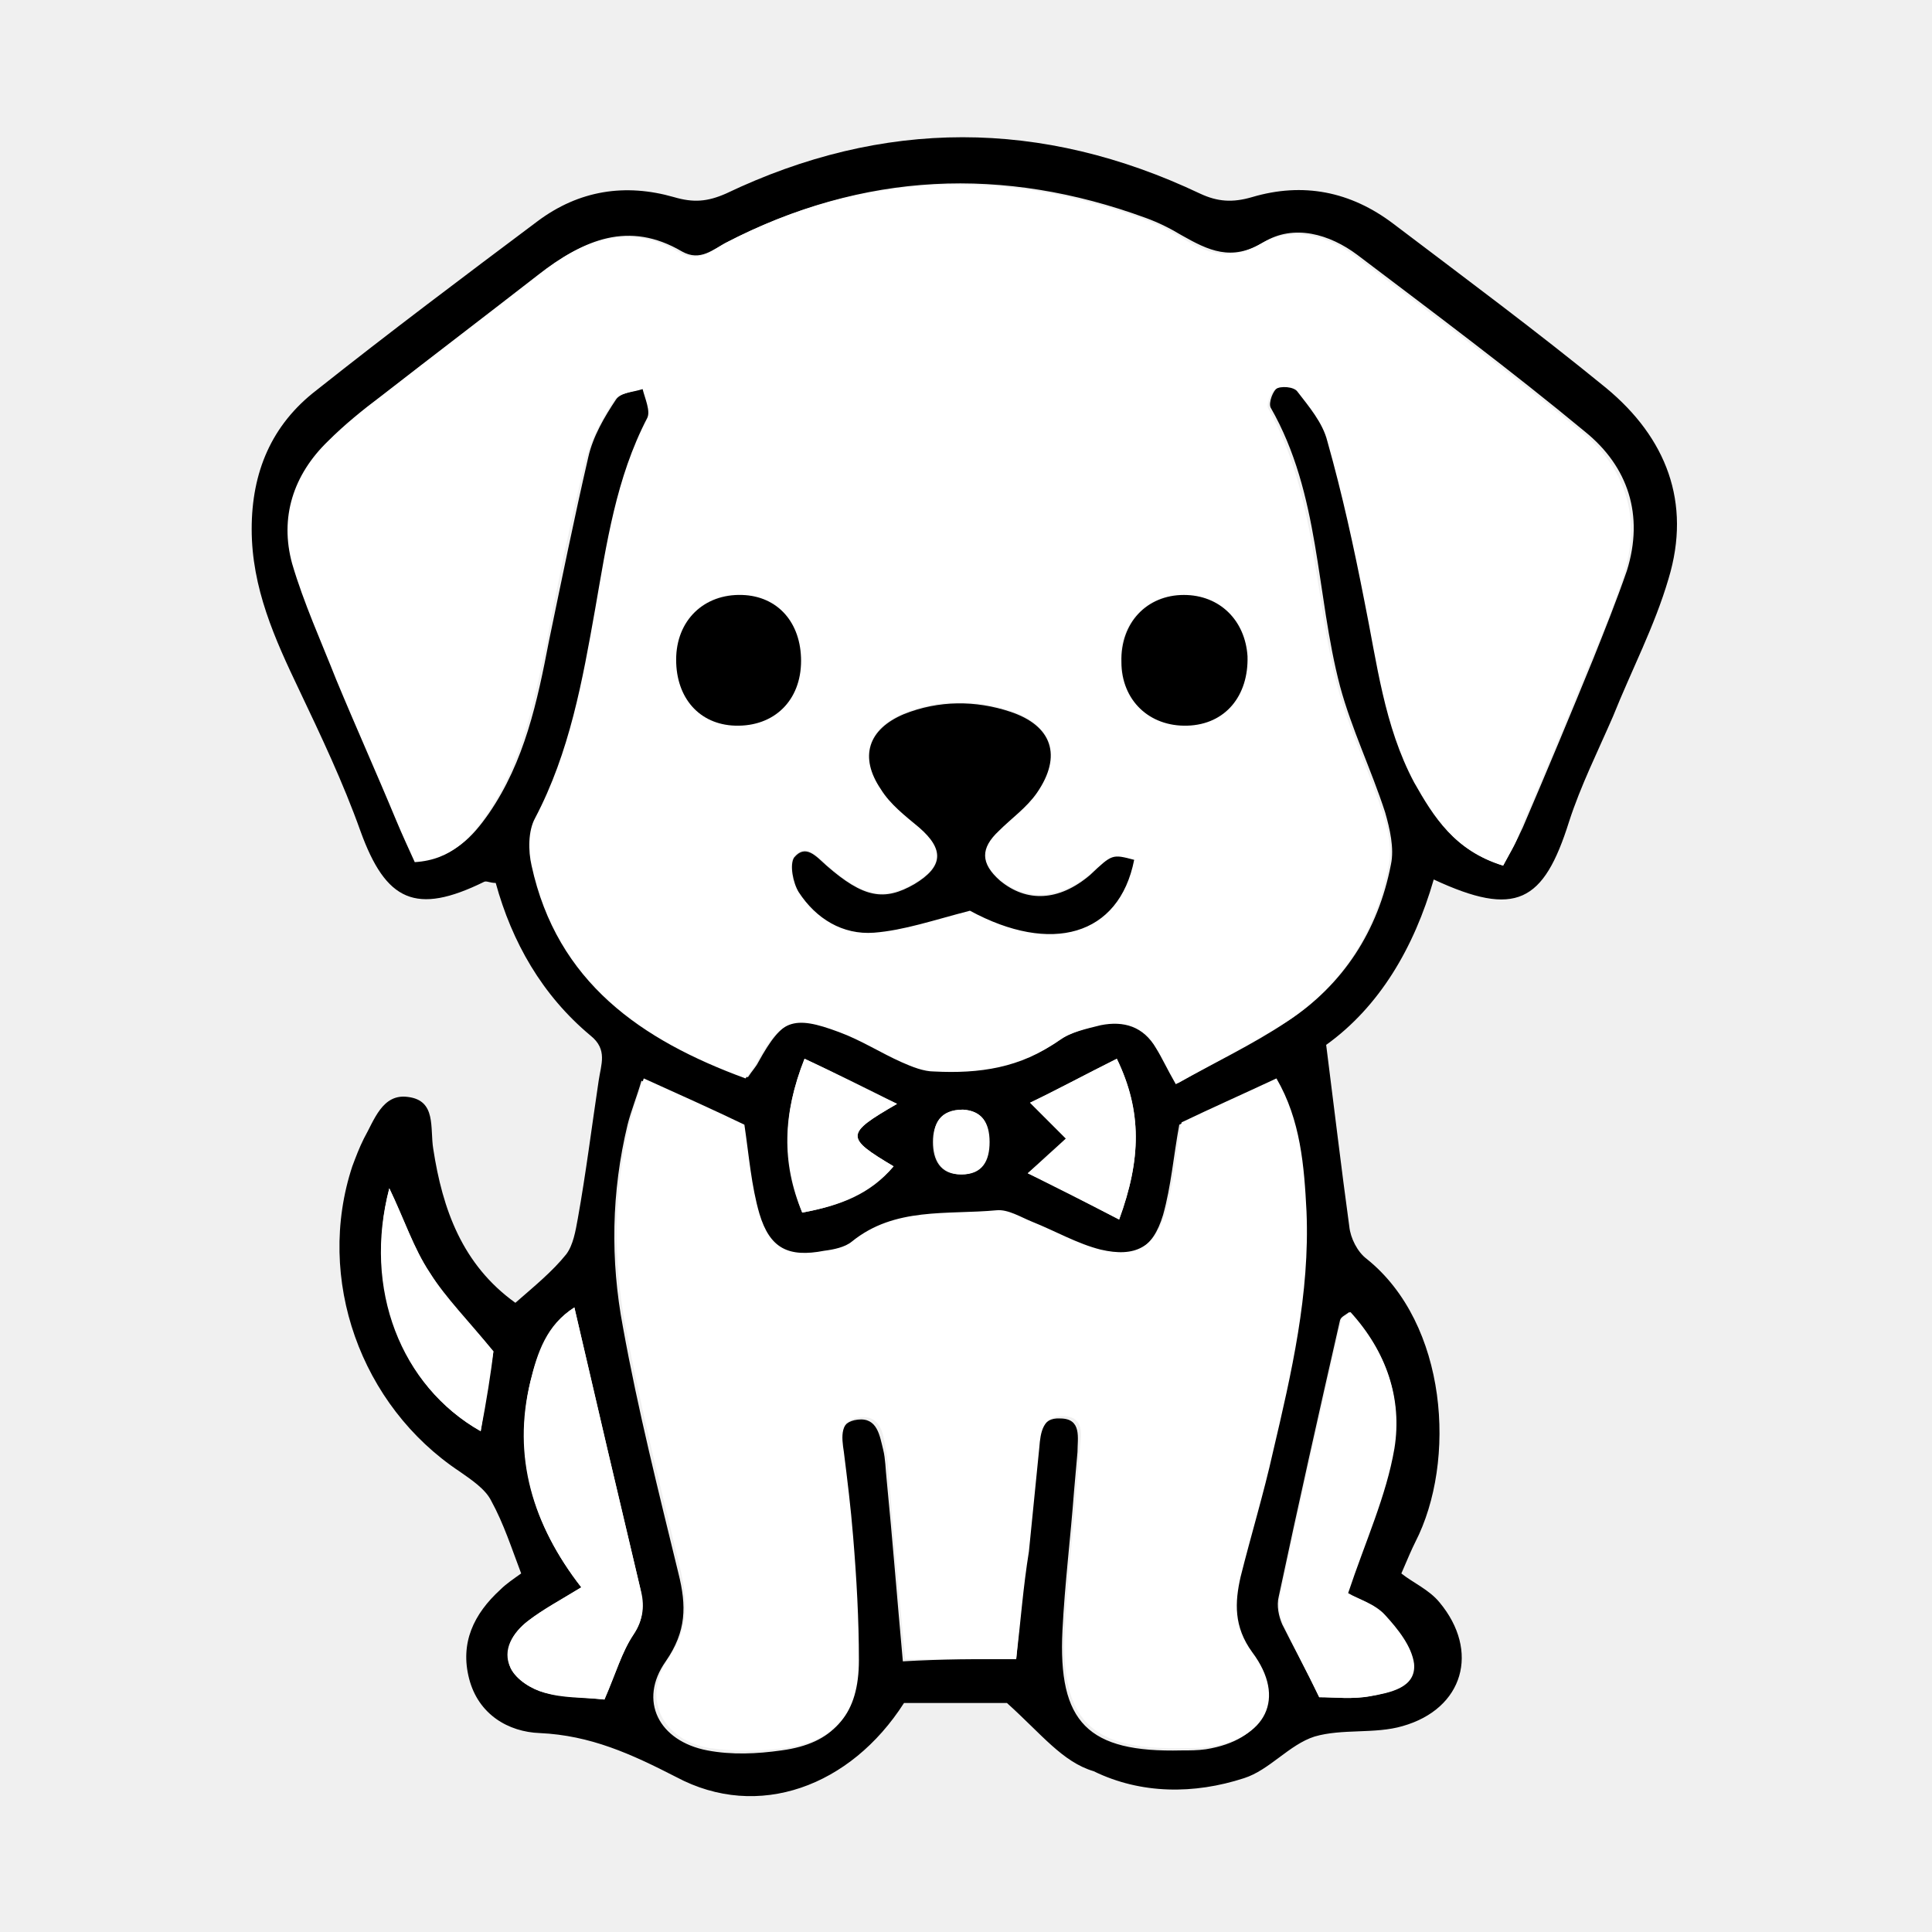
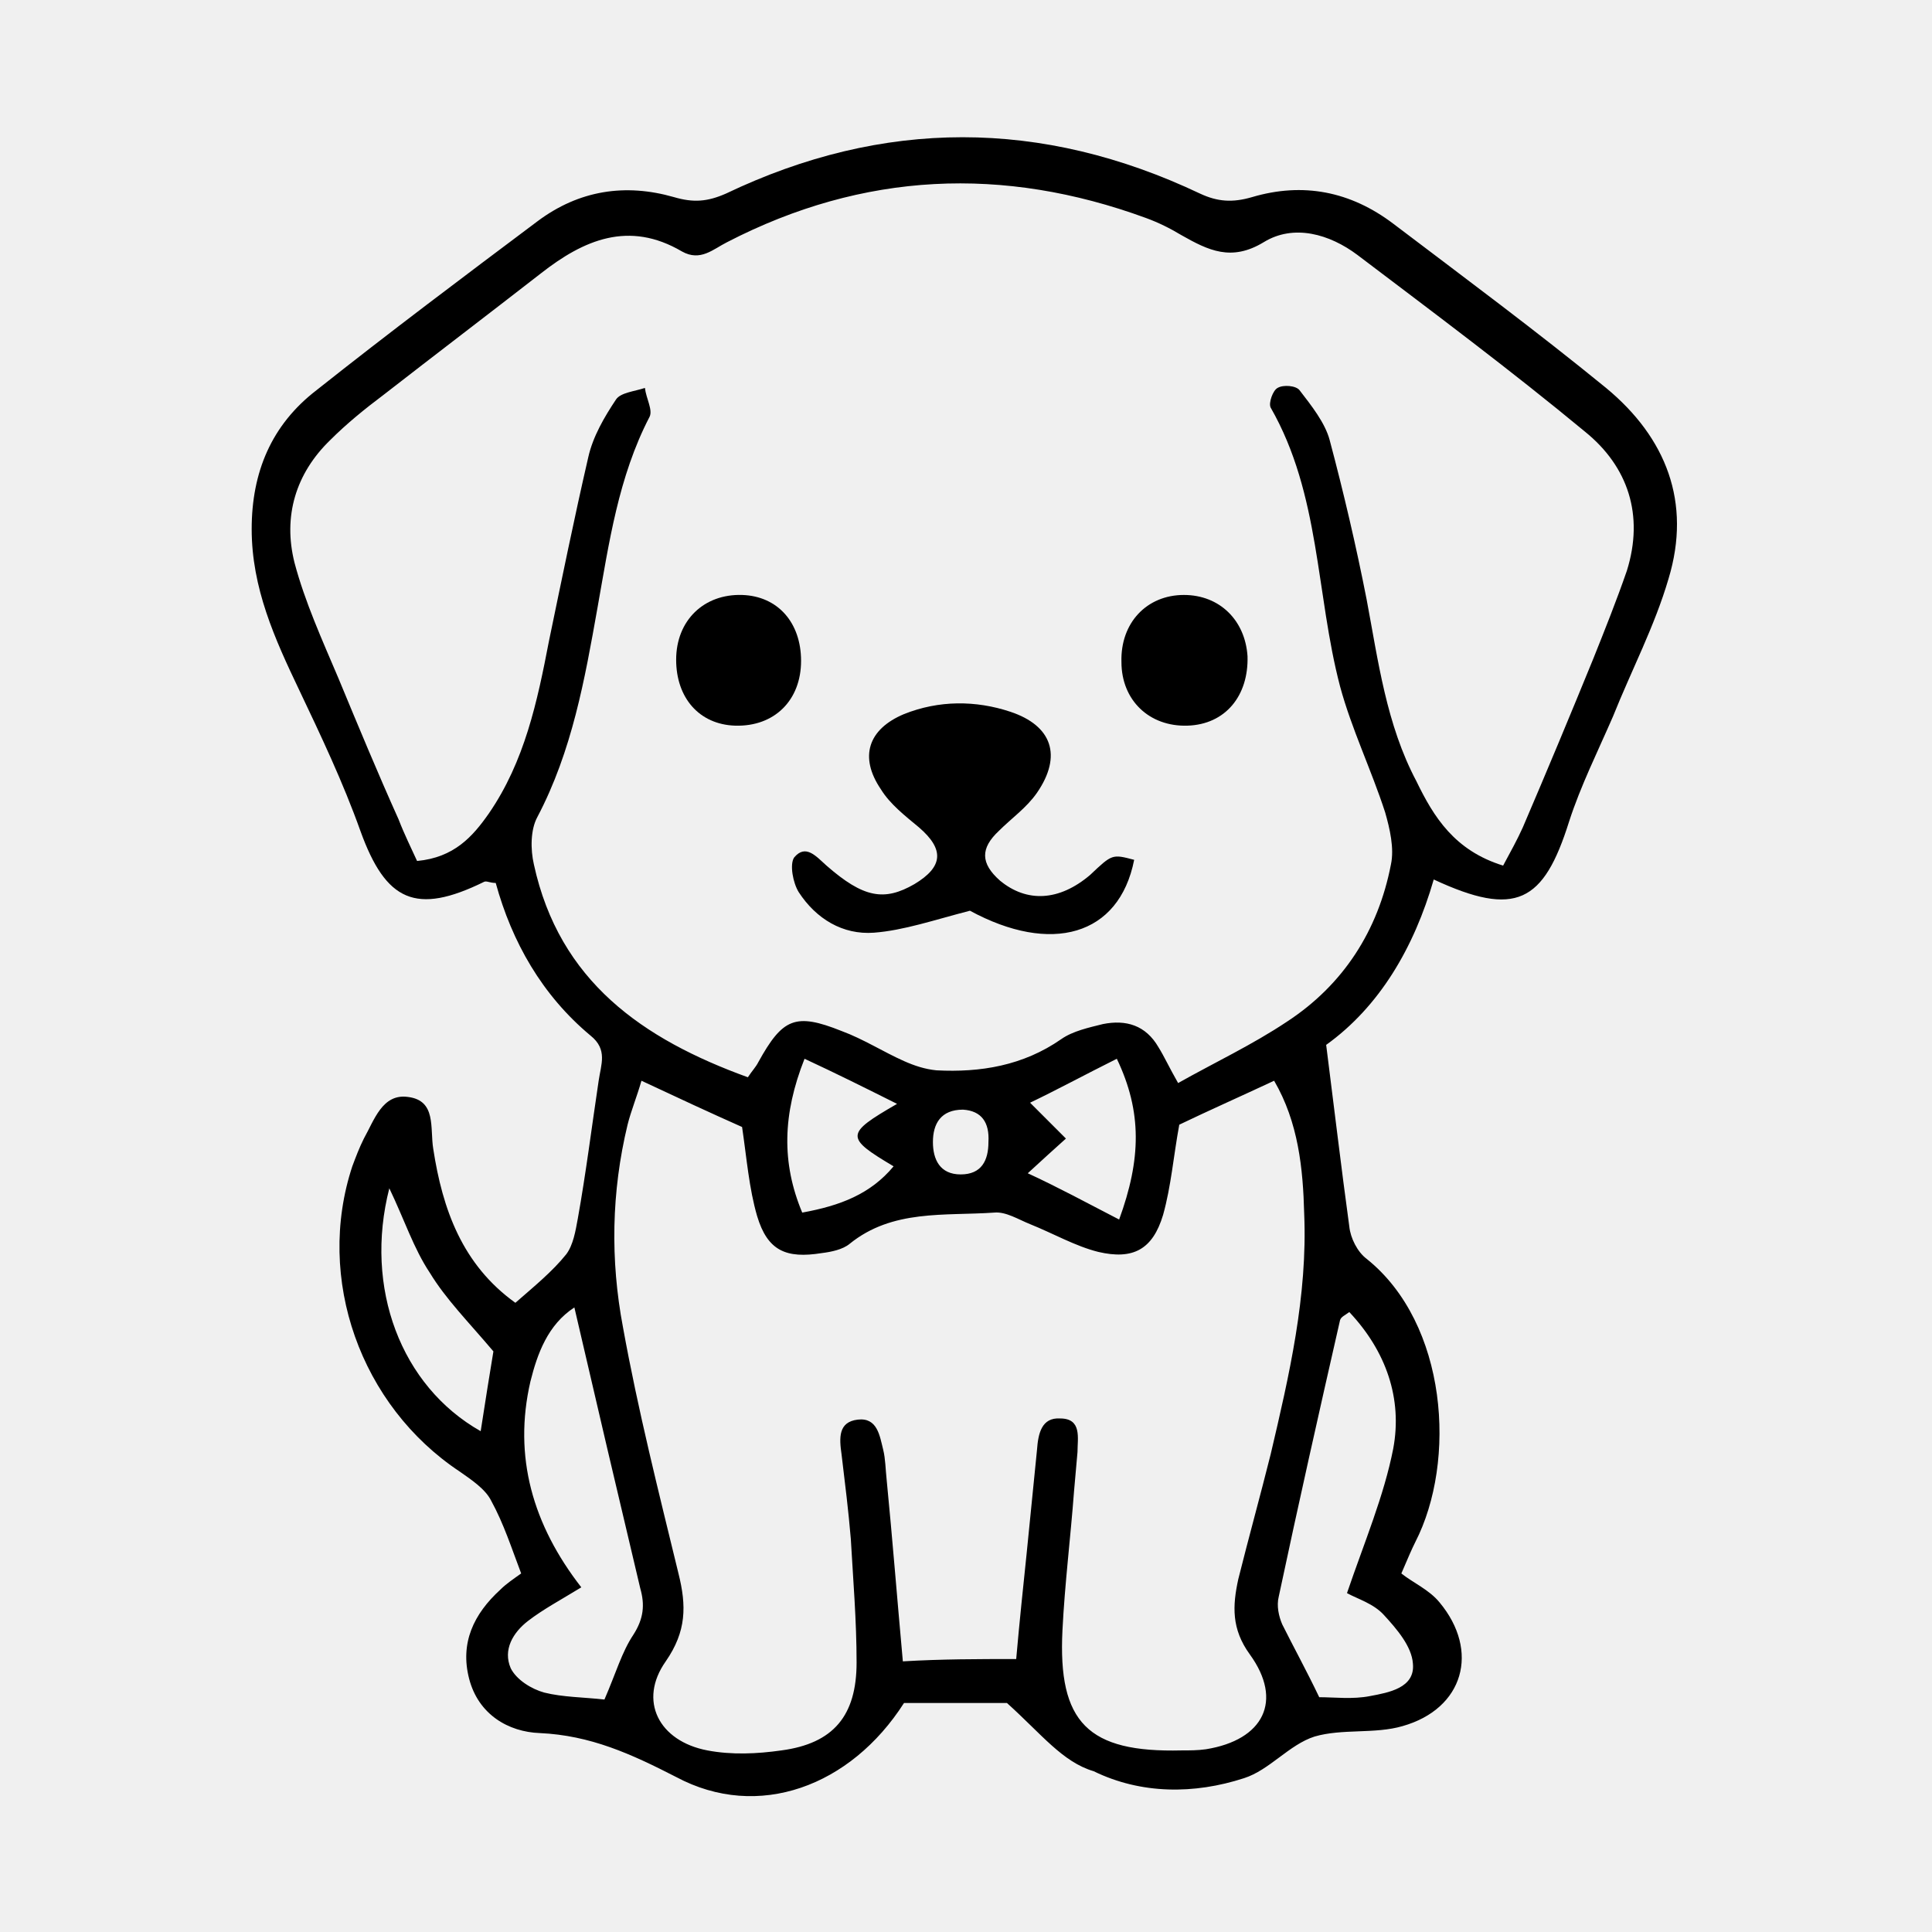
<svg xmlns="http://www.w3.org/2000/svg" viewBox="343.44 351.36 167.04 167.04">
  <g>
    <path d="M430.5,498.6c-2.4,0-5.6,0-8.9,0c-4.6,7.2-12.6,10.2-19.7,6.4c-3.9-2-7.4-3.6-11.8-3.8c-2.7-0.1-5.3-1.6-6.1-4.7   c-0.8-3.1,0.4-5.6,2.7-7.7c0.5-0.5,1.1-0.9,1.8-1.4c-0.8-2.1-1.5-4.3-2.6-6.3c-0.5-1-1.7-1.8-2.7-2.5c-8.6-5.7-12.5-16.7-9.3-26.4   c0.3-0.8,0.6-1.6,1-2.4c0.9-1.6,1.6-3.9,3.8-3.6c2.5,0.3,1.9,2.7,2.2,4.5c0.8,5.2,2.5,10,7.1,13.3c1.6-1.4,3.2-2.7,4.4-4.2   c0.6-0.8,0.8-2,1-3.1c0.7-3.9,1.2-7.9,1.8-11.9c0.2-1.4,0.8-2.7-0.7-3.9c-4.2-3.5-6.8-8.1-8.2-13.2c-0.5,0-0.8-0.2-1-0.1   c-5.9,2.9-8.5,1.7-10.7-4.4c-1.5-4.2-3.4-8.2-5.3-12.2c-2.1-4.4-4.1-8.8-4.1-13.9c0-4.9,1.7-9,5.6-12c6.3-5,12.7-9.8,19.1-14.6   c3.6-2.7,7.6-3.3,11.8-2.1c1.7,0.5,2.9,0.4,4.5-0.3c13.6-6.5,27.3-6.5,41,0c1.5,0.7,2.8,0.8,4.5,0.3c4.4-1.3,8.5-0.5,12.2,2.3   c6.2,4.7,12.4,9.3,18.4,14.2c5.2,4.3,7.4,9.9,5.4,16.5c-1.2,4.1-3.2,7.9-4.8,11.9c-1.3,3-2.8,6-3.8,9.1c-2.2,7-4.6,8.3-11.7,5   c-1.7,5.9-4.7,11-9.3,14.3c0.7,5.5,1.3,10.6,2,15.7c0.1,1,0.7,2.2,1.5,2.8c7,5.6,7.8,17.5,4.2,24.5c-0.3,0.6-0.6,1.3-1.2,2.7   c1,0.8,2.4,1.4,3.3,2.5c3.5,4.2,2.1,9.2-3.2,10.7c-2.4,0.7-5.2,0.2-7.6,0.9c-2.2,0.7-3.9,2.9-6.1,3.6c-4.3,1.4-8.9,1.4-13-0.6   C435.3,503.7,433.5,501.3,430.5,498.6z M473.4,426.2c0.7-1.3,1.2-2.2,1.7-3.3c2.1-4.9,4.1-9.7,6.1-14.6c1-2.5,2-5,2.9-7.6   c1.5-4.8,0.1-9-3.6-12c-6.4-5.3-13.1-10.3-19.7-15.3c-2.4-1.8-5.5-2.7-8.1-1.1c-2.8,1.7-4.8,0.7-7.1-0.6c-1-0.6-2-1.1-3.1-1.5   c-12.3-4.5-24.4-4-36.2,2.1c-1.2,0.6-2.3,1.7-3.9,0.8c-4.6-2.7-8.5-1-12.2,1.9c-4.5,3.5-9.1,7-13.6,10.5c-1.6,1.2-3.2,2.5-4.6,3.9   c-3,2.9-4.1,6.6-3.1,10.6c0.9,3.4,2.4,6.7,3.8,10c1.7,4.1,3.4,8.2,5.2,12.2c0.5,1.3,1.1,2.5,1.6,3.6c3.2-0.3,4.8-2.1,6.2-4.1   c3.1-4.5,4.2-9.7,5.2-14.9c1.1-5.3,2.2-10.7,3.4-15.9c0.4-1.8,1.4-3.5,2.4-5c0.4-0.6,1.6-0.7,2.5-1c0.1,0.9,0.7,1.9,0.4,2.5   c-2.7,5.2-3.5,10.9-4.5,16.5c-1.1,6.2-2.2,12.4-5.2,18.1c-0.6,1.1-0.6,2.8-0.3,4.1c2.2,10.1,9.4,15.1,18.5,18.4   c0.4-0.6,0.7-0.9,0.9-1.3c2.1-3.8,3.2-4.3,7.2-2.7c1.9,0.7,3.6,1.8,5.4,2.6c0.9,0.4,1.8,0.7,2.8,0.8c3.8,0.2,7.5-0.4,10.8-2.7   c1-0.7,2.4-1,3.6-1.3c2-0.4,3.7,0.1,4.8,2c0.5,0.8,0.9,1.7,1.7,3.1c3.2-1.8,6.4-3.3,9.4-5.3c4.9-3.2,7.9-7.9,9-13.6   c0.3-1.4-0.1-3.1-0.5-4.5c-1.2-3.7-2.9-7.2-3.9-10.9c-2.1-8-1.7-16.6-6-24.1c-0.2-0.4,0.2-1.5,0.6-1.7c0.5-0.3,1.6-0.2,1.9,0.2   c1,1.3,2.2,2.8,2.6,4.3c1.2,4.5,2.3,9.2,3.2,13.8c1,5.3,1.7,10.8,4.3,15.7C467.4,422,469.2,424.9,473.4,426.2z M431.3,494.8   c0.3-3.4,0.6-6.2,0.9-9.1c0.3-3,0.6-6,0.9-9c0.1-1.4,0.4-2.8,2-2.7c1.9,0,1.5,1.7,1.5,2.9c-0.1,1.1-0.2,2.3-0.3,3.4   c-0.3,4-0.8,8-1,12c-0.4,8,2.2,10.6,10.3,10.4c0.7,0,1.4,0,2.1-0.1c5-0.8,6.7-4.2,3.8-8.2c-1.6-2.2-1.5-4.2-1-6.5   c0.9-3.6,1.9-7.2,2.8-10.8c1.6-6.8,3.2-13.7,2.9-20.8c-0.1-3.9-0.5-7.9-2.6-11.5c-3,1.4-5.7,2.6-8.2,3.8c-0.5,2.7-0.7,5.3-1.4,7.8   c-0.9,3-2.6,3.9-5.6,3.2c-2-0.5-3.9-1.6-5.9-2.4c-1-0.4-2.1-1.1-3.1-1c-4.3,0.3-8.8-0.3-12.5,2.7c-0.6,0.5-1.6,0.7-2.4,0.8   c-3.1,0.5-4.7-0.2-5.6-3.2c-0.7-2.4-0.9-5-1.3-7.7c-2.7-1.2-5.5-2.5-8.7-4c-0.4,1.4-0.9,2.6-1.2,3.8c-1.4,5.8-1.5,11.7-0.4,17.5   c1.3,7.2,3.1,14.3,4.8,21.3c0.7,2.8,0.7,5-1.1,7.6c-2.4,3.4-0.6,6.9,3.6,7.7c2.1,0.4,4.3,0.3,6.4,0c4.5-0.6,6.5-3,6.5-7.6   c0-3.6-0.3-7.2-0.5-10.7c-0.2-2.4-0.5-4.8-0.8-7.3c-0.2-1.4-0.3-2.8,1.4-3c1.7-0.2,1.9,1.4,2.2,2.6c0.2,0.8,0.2,1.7,0.3,2.6   c0.5,5.1,0.9,10.2,1.4,15.7C424.9,494.8,428,494.8,431.3,494.8z M395.7,498.3c1-2.3,1.5-4.1,2.5-5.6c0.9-1.4,1-2.6,0.6-4   c-1.9-8-3.8-16.1-5.7-24.3c-2.3,1.5-3.2,4-3.8,6.4c-1.5,6.5,0.2,12.4,4.4,17.8c-1.8,1.1-3.3,1.9-4.6,2.9c-1.3,1-2.2,2.5-1.5,4.1   c0.5,1,1.8,1.8,2.9,2.1C392.1,498.1,393.9,498.1,395.7,498.3z M457.5,498.1c1.3,0,2.9,0.2,4.4-0.1c1.6-0.3,3.9-0.7,3.7-2.8   c-0.1-1.5-1.4-3-2.5-4.2c-0.9-1-2.3-1.4-3.2-1.9c1.5-4.4,3.2-8.4,4-12.5c0.8-4.3-0.6-8.4-3.8-11.8c-0.4,0.3-0.7,0.4-0.8,0.7   c-1.8,7.9-3.6,15.9-5.3,23.9c-0.2,0.8,0,1.7,0.3,2.4C455.3,493.8,456.4,495.8,457.5,498.1z M385,475.1c0.4-2.6,0.8-5.1,1.1-6.9   c-2.2-2.6-4.1-4.5-5.5-6.8c-1.4-2.1-2.2-4.6-3.5-7.3C374.9,462.7,378.1,471.2,385,475.1z M440.2,456.8c1.9-5.2,2-9.3-0.2-13.9   c-2.8,1.4-5.2,2.7-7.5,3.8c1.3,1.3,2.2,2.2,3.1,3.1c-1,0.9-2,1.8-3.3,3C434.9,454,437.3,455.3,440.2,456.8z M421,446.8   c-2.8-1.4-5.2-2.6-8-3.9c-1.9,4.8-2,9-0.2,13.3c3.3-0.6,5.9-1.6,7.9-4C416.5,449.7,416.5,449.4,421,446.8z M426.7,447.3   c-1.9,0-2.6,1.2-2.6,2.8c0,1.5,0.6,2.8,2.4,2.8c1.8,0,2.4-1.2,2.4-2.8C429,448.4,428.3,447.4,426.7,447.3z" fill="rgb(0, 0, 0)" />
-     <path d="M473.4,426.2c-4.2-1.3-6-4.2-7.7-7.2c-2.6-4.9-3.2-10.3-4.3-15.7c-0.9-4.6-1.9-9.2-3.2-13.8   c-0.4-1.6-1.6-3-2.6-4.3c-0.3-0.4-1.4-0.5-1.9-0.2c-0.4,0.2-0.8,1.4-0.6,1.7c4.2,7.5,3.9,16.1,6,24.1c1,3.7,2.7,7.2,3.9,10.9   c0.5,1.4,0.8,3.1,0.5,4.5c-1.1,5.7-4,10.4-9,13.6c-3,1.9-6.2,3.5-9.4,5.3c-0.8-1.4-1.2-2.3-1.7-3.1c-1.1-1.9-2.8-2.4-4.8-2   c-1.2,0.3-2.6,0.6-3.6,1.3c-3.3,2.4-6.9,2.9-10.8,2.7c-0.9,0-1.9-0.4-2.8-0.8c-1.8-0.8-3.5-1.9-5.4-2.6c-4-1.5-5.1-1.1-7.2,2.7   c-0.2,0.4-0.5,0.7-0.9,1.3c-9-3.3-16.3-8.3-18.5-18.4c-0.3-1.3-0.3-3,0.3-4.1c3-5.7,4.1-11.9,5.2-18.1c1-5.7,1.8-11.3,4.5-16.5   c0.3-0.6-0.2-1.7-0.4-2.5c-0.9,0.3-2.1,0.3-2.5,1c-1,1.5-1.9,3.2-2.4,5c-1.3,5.3-2.4,10.6-3.4,15.9c-1.1,5.2-2.1,10.4-5.2,14.9   c-1.4,2-3,3.9-6.2,4.1c-0.5-1.1-1.1-2.4-1.6-3.6c-1.7-4.1-3.5-8.1-5.2-12.2c-1.3-3.3-2.8-6.6-3.8-10c-1.1-4,0.1-7.7,3.1-10.6   c1.4-1.4,3-2.7,4.6-3.9c4.5-3.5,9.1-7,13.6-10.5c3.7-2.9,7.7-4.6,12.2-1.9c1.6,0.9,2.7-0.1,3.9-0.8c11.7-6.1,23.8-6.6,36.2-2.1   c1.1,0.4,2.1,0.9,3.1,1.5c2.3,1.4,4.2,2.3,7.1,0.6c2.6-1.5,5.7-0.7,8.1,1.1c6.6,5,13.3,10,19.7,15.3c3.7,3.1,5,7.3,3.6,12   c-0.8,2.6-1.8,5.1-2.9,7.6c-2,4.9-4,9.8-6.1,14.6C474.7,424,474.1,424.9,473.4,426.2z M441.5,425.7c-1.9-0.4-1.9-0.4-3.8,1.2   c-2.6,2.2-5.5,2.4-7.8,0.5c-1.7-1.4-1.7-2.8-0.1-4.3c1.1-1.1,2.5-2,3.3-3.3c2.2-3.2,1.3-5.8-2.3-7c-3.1-1-6.2-1-9.2,0.2   c-3.1,1.3-3.9,3.7-2,6.5c0.9,1.3,2.1,2.3,3.3,3.3c2.2,1.9,2.1,3.4-0.4,4.9c-2.6,1.5-4.5,1.2-7.6-1.6c-0.9-0.8-1.9-1.9-2.8-0.7   c-0.5,0.6-0.2,2.2,0.4,3c1.5,2.3,3.8,3.7,6.5,3.5c2.6-0.2,5.2-1.2,8.3-1.9C434.3,433.9,440.2,432.3,441.5,425.7z M446.1,414.1   c3.2-0.1,5.3-2.6,5.1-6c-0.2-3.2-2.4-5.3-5.5-5.3c-3.2,0-5.5,2.5-5.4,5.8C440.5,411.9,442.9,414.2,446.1,414.1z M401.9,408.4   c0,3.3,2,5.6,5.1,5.7c3.3,0.1,5.6-2.2,5.7-5.6c0-3.3-2-5.6-5.1-5.7C404.3,402.6,401.9,405,401.9,408.4z" fill="rgb(255, 255, 255)" />
-     <path d="M431.3,494.8c-3.3,0-6.4,0-9.6,0c-0.5-5.4-1-10.5-1.4-15.7c-0.1-0.9-0.1-1.7-0.3-2.6c-0.2-1.3-0.5-2.8-2.2-2.6   c-1.8,0.2-1.6,1.7-1.4,3c0.3,2.4,0.6,4.8,0.8,7.3c0.3,3.6,0.5,7.2,0.5,10.7c0,4.6-2,7-6.5,7.6c-2.1,0.3-4.3,0.3-6.4,0   c-4.1-0.7-5.9-4.3-3.6-7.7c1.8-2.6,1.7-4.9,1.1-7.6c-1.7-7.1-3.5-14.2-4.8-21.3c-1.1-5.8-1-11.7,0.4-17.5c0.3-1.2,0.7-2.4,1.2-3.8   c3.1,1.4,6,2.7,8.7,4c0.4,2.7,0.6,5.3,1.3,7.7c0.9,3,2.5,3.8,5.6,3.2c0.8-0.1,1.8-0.3,2.4-0.8c3.7-3,8.2-2.3,12.5-2.7   c1-0.1,2.1,0.6,3.1,1c2,0.8,3.9,1.9,5.9,2.4c3,0.7,4.7-0.2,5.6-3.2c0.7-2.4,0.9-5,1.4-7.8c2.5-1.2,5.2-2.4,8.2-3.8   c2.1,3.6,2.4,7.6,2.6,11.5c0.3,7.1-1.3,14-2.9,20.8c-0.8,3.6-1.9,7.2-2.8,10.8c-0.5,2.2-0.6,4.3,1,6.5c3,4,1.2,7.5-3.8,8.2   c-0.7,0.1-1.4,0.1-2.1,0.1c-8.1,0.2-10.7-2.4-10.3-10.4c0.2-4,0.7-8,1-12c0.1-1.1,0.2-2.3,0.3-3.4c0.1-1.2,0.5-2.9-1.5-2.9   c-1.7,0-1.9,1.4-2,2.7c-0.3,3-0.6,6-0.9,9C431.9,488.6,431.7,491.4,431.3,494.8z" fill="rgb(255, 255, 255)" />
-     <path d="M395.7,498.3c-1.9-0.2-3.6-0.1-5.2-0.6c-1.1-0.3-2.4-1.1-2.9-2.1c-0.8-1.6,0.2-3.1,1.5-4.1   c1.3-1,2.8-1.8,4.6-2.9c-4.2-5.4-6-11.3-4.4-17.8c0.6-2.5,1.4-4.9,3.8-6.4c1.9,8.2,3.8,16.3,5.7,24.3c0.3,1.5,0.3,2.7-0.6,4   C397.2,494.2,396.7,496,395.7,498.3z" fill="rgb(255, 255, 255)" />
-     <path d="M457.5,498.1c-1.1-2.3-2.2-4.3-3.1-6.3c-0.3-0.7-0.5-1.7-0.3-2.4c1.7-8,3.5-15.9,5.3-23.9   c0-0.2,0.4-0.4,0.8-0.7c3.1,3.4,4.5,7.5,3.8,11.8c-0.7,4.1-2.5,8-4,12.5c0.8,0.5,2.3,0.9,3.2,1.9c1.1,1.2,2.3,2.7,2.5,4.2   c0.2,2.1-2.1,2.5-3.7,2.8C460.4,498.3,458.8,498.1,457.5,498.1z" fill="rgb(255, 255, 255)" />
-     <path d="M385,475.1c-6.9-3.9-10.2-12.3-7.9-21c1.3,2.7,2.1,5.2,3.5,7.3c1.4,2.2,3.4,4.2,5.5,6.8   C385.9,470,385.5,472.5,385,475.1z" fill="rgb(255, 255, 255)" />
-     <path d="M440.2,456.8c-2.9-1.5-5.3-2.7-7.9-4c1.4-1.2,2.4-2.1,3.3-3c-0.9-0.9-1.8-1.8-3.1-3.1c2.3-1.1,4.7-2.4,7.5-3.8   C442.2,447.4,442.1,451.6,440.2,456.8z" fill="rgb(255, 255, 255)" />
-     <path d="M421,446.8c-4.5,2.6-4.5,2.9-0.3,5.4c-2.1,2.4-4.7,3.4-7.9,4c-1.7-4.4-1.7-8.5,0.2-13.3   C415.8,444.2,418.2,445.5,421,446.8z" fill="rgb(255, 255, 255)" />
-     <path d="M426.7,447.3c1.6,0.1,2.3,1.1,2.3,2.8c0,1.6-0.6,2.8-2.4,2.8c-1.8,0-2.4-1.3-2.4-2.8   C424.1,448.5,424.7,447.3,426.7,447.3z" fill="rgb(255, 255, 255)" />
+     <path d="M473.4,426.2c-4.2-1.3-6-4.2-7.7-7.2c-2.6-4.9-3.2-10.3-4.3-15.7c-0.9-4.6-1.9-9.2-3.2-13.8   c-0.4-1.6-1.6-3-2.6-4.3c-0.3-0.4-1.4-0.5-1.9-0.2c-0.4,0.2-0.8,1.4-0.6,1.7c4.2,7.5,3.9,16.1,6,24.1c1,3.7,2.7,7.2,3.9,10.9   c0.5,1.4,0.8,3.1,0.5,4.5c-1.1,5.7-4,10.4-9,13.6c-3,1.9-6.2,3.5-9.4,5.3c-0.8-1.4-1.2-2.3-1.7-3.1c-1.1-1.9-2.8-2.4-4.8-2   c-1.2,0.3-2.6,0.6-3.6,1.3c-3.3,2.4-6.9,2.9-10.8,2.7c-0.9,0-1.9-0.4-2.8-0.8c-1.8-0.8-3.5-1.9-5.4-2.6c-4-1.5-5.1-1.1-7.2,2.7   c-0.2,0.4-0.5,0.7-0.9,1.3c-9-3.3-16.3-8.3-18.5-18.4c-0.3-1.3-0.3-3,0.3-4.1c3-5.7,4.1-11.9,5.2-18.1c1-5.7,1.8-11.3,4.5-16.5   c0.3-0.6-0.2-1.7-0.4-2.5c-0.9,0.3-2.1,0.3-2.5,1c-1,1.5-1.9,3.2-2.4,5c-1.3,5.3-2.4,10.6-3.4,15.9c-1.1,5.2-2.1,10.4-5.2,14.9   c-1.4,2-3,3.9-6.2,4.1c-0.5-1.1-1.1-2.4-1.6-3.6c-1.7-4.1-3.5-8.1-5.2-12.2c-1.3-3.3-2.8-6.6-3.8-10c-1.1-4,0.1-7.7,3.1-10.6   c1.4-1.4,3-2.7,4.6-3.9c4.5-3.5,9.1-7,13.6-10.5c3.7-2.9,7.7-4.6,12.2-1.9c1.6,0.9,2.7-0.1,3.9-0.8c11.7-6.1,23.8-6.6,36.2-2.1   c1.1,0.4,2.1,0.9,3.1,1.5c2.3,1.4,4.2,2.3,7.1,0.6c2.6-1.5,5.7-0.7,8.1,1.1c6.6,5,13.3,10,19.7,15.3c3.7,3.1,5,7.3,3.6,12   c-0.8,2.6-1.8,5.1-2.9,7.6c-2,4.9-4,9.8-6.1,14.6C474.7,424,474.1,424.9,473.4,426.2z M441.5,425.7c-1.9-0.4-1.9-0.4-3.8,1.2   c-2.6,2.2-5.5,2.4-7.8,0.5c-1.7-1.4-1.7-2.8-0.1-4.3c1.1-1.1,2.5-2,3.3-3.3c2.2-3.2,1.3-5.8-2.3-7c-3.1-1-6.2-1-9.2,0.2   c-3.1,1.3-3.9,3.7-2,6.5c0.9,1.3,2.1,2.3,3.3,3.3c2.2,1.9,2.1,3.4-0.4,4.9c-2.6,1.5-4.5,1.2-7.6-1.6c-0.9-0.8-1.9-1.9-2.8-0.7   c-0.5,0.6-0.2,2.2,0.4,3c1.5,2.3,3.8,3.7,6.5,3.5c2.6-0.2,5.2-1.2,8.3-1.9C434.3,433.9,440.2,432.3,441.5,425.7z M446.1,414.1   c3.2-0.1,5.3-2.6,5.1-6c-0.2-3.2-2.4-5.3-5.5-5.3c-3.2,0-5.5,2.5-5.4,5.8C440.5,411.9,442.9,414.2,446.1,414.1z M401.9,408.4   c0,3.3,2,5.6,5.1,5.7c3.3,0.1,5.6-2.2,5.7-5.6c0-3.3-2-5.6-5.1-5.7C404.3,402.6,401.9,405,401.9,408.4z" fill="none" data-pawn-backing-fill="white" />
+     <path d="M431.3,494.8c-3.3,0-6.4,0-9.6,0c-0.5-5.4-1-10.5-1.4-15.7c-0.1-0.9-0.1-1.7-0.3-2.6c-0.2-1.3-0.5-2.8-2.2-2.6   c-1.8,0.2-1.6,1.7-1.4,3c0.3,2.4,0.6,4.8,0.8,7.3c0.3,3.6,0.5,7.2,0.5,10.7c0,4.6-2,7-6.5,7.6c-2.1,0.3-4.3,0.3-6.4,0   c-4.1-0.7-5.9-4.3-3.6-7.7c1.8-2.6,1.7-4.9,1.1-7.6c-1.7-7.1-3.5-14.2-4.8-21.3c-1.1-5.8-1-11.7,0.4-17.5c0.3-1.2,0.7-2.4,1.2-3.8   c3.1,1.4,6,2.7,8.7,4c0.4,2.7,0.6,5.3,1.3,7.7c0.9,3,2.5,3.8,5.6,3.2c0.8-0.1,1.8-0.3,2.4-0.8c3.7-3,8.2-2.3,12.5-2.7   c1-0.1,2.1,0.6,3.1,1c2,0.8,3.9,1.9,5.9,2.4c3,0.7,4.7-0.2,5.6-3.2c0.7-2.4,0.9-5,1.4-7.8c2.5-1.2,5.2-2.4,8.2-3.8   c2.1,3.6,2.4,7.6,2.6,11.5c0.3,7.1-1.3,14-2.9,20.8c-0.8,3.6-1.9,7.2-2.8,10.8c-0.5,2.2-0.6,4.3,1,6.5c3,4,1.2,7.5-3.8,8.2   c-0.7,0.1-1.4,0.1-2.1,0.1c-8.1,0.2-10.7-2.4-10.3-10.4c0.2-4,0.7-8,1-12c0.1-1.1,0.2-2.3,0.3-3.4c0.1-1.2,0.5-2.9-1.5-2.9   c-1.7,0-1.9,1.4-2,2.7c-0.3,3-0.6,6-0.9,9C431.9,488.6,431.7,491.4,431.3,494.8z" fill="none" data-pawn-backing-fill="white" />
+     <path d="M395.7,498.3c-1.9-0.2-3.6-0.1-5.2-0.6c-1.1-0.3-2.4-1.1-2.9-2.1c-0.8-1.6,0.2-3.1,1.5-4.1   c1.3-1,2.8-1.8,4.6-2.9c-4.2-5.4-6-11.3-4.4-17.8c0.6-2.5,1.4-4.9,3.8-6.4c1.9,8.2,3.8,16.3,5.7,24.3c0.3,1.5,0.3,2.7-0.6,4   C397.2,494.2,396.7,496,395.7,498.3z" fill="none" data-pawn-backing-fill="white" />
+     <path d="M457.5,498.1c-1.1-2.3-2.2-4.3-3.1-6.3c-0.3-0.7-0.5-1.7-0.3-2.4c1.7-8,3.5-15.9,5.3-23.9   c0-0.2,0.4-0.4,0.8-0.7c3.1,3.4,4.5,7.5,3.8,11.8c-0.7,4.1-2.5,8-4,12.5c0.8,0.5,2.3,0.9,3.2,1.9c1.1,1.2,2.3,2.7,2.5,4.2   c0.2,2.1-2.1,2.5-3.7,2.8C460.4,498.3,458.8,498.1,457.5,498.1z" fill="none" data-pawn-backing-fill="white" />
+     <path d="M385,475.1c-6.9-3.9-10.2-12.3-7.9-21c1.3,2.7,2.1,5.2,3.5,7.3c1.4,2.2,3.4,4.2,5.5,6.8   C385.9,470,385.5,472.5,385,475.1z" fill="none" data-pawn-backing-fill="white" />
+     <path d="M440.2,456.8c-2.9-1.5-5.3-2.7-7.9-4c1.4-1.2,2.4-2.1,3.3-3c-0.9-0.9-1.8-1.8-3.1-3.1c2.3-1.1,4.7-2.4,7.5-3.8   C442.2,447.4,442.1,451.6,440.2,456.8z" fill="none" data-pawn-backing-fill="white" />
+     <path d="M421,446.8c-4.5,2.6-4.5,2.9-0.3,5.4c-2.1,2.4-4.7,3.4-7.9,4c-1.7-4.4-1.7-8.5,0.2-13.3   C415.8,444.2,418.2,445.5,421,446.8z" fill="none" data-pawn-backing-fill="white" />
+     <path d="M426.7,447.3c1.6,0.1,2.3,1.1,2.3,2.8c0,1.6-0.6,2.8-2.4,2.8c-1.8,0-2.4-1.3-2.4-2.8   C424.1,448.5,424.7,447.3,426.7,447.3z" fill="none" data-pawn-backing-fill="white" />
    <path d="M441.5,425.7c-1.3,6.6-7.2,8.2-14.2,4.4c-3.1,0.8-5.7,1.7-8.3,1.9c-2.7,0.2-5-1.2-6.5-3.5c-0.5-0.8-0.8-2.4-0.4-3   c1-1.2,1.9-0.1,2.8,0.7c3.2,2.8,5,3.1,7.6,1.6c2.5-1.5,2.6-3,0.4-4.9c-1.2-1-2.5-2-3.3-3.3c-1.9-2.8-1.1-5.2,2-6.5   c3-1.2,6.2-1.2,9.2-0.2c3.6,1.2,4.5,3.8,2.3,7c-0.9,1.3-2.2,2.2-3.3,3.3c-1.6,1.5-1.6,2.8,0.1,4.3c2.3,1.9,5.1,1.8,7.8-0.5   C439.6,425.2,439.6,425.2,441.5,425.7z" fill="rgb(0, 0, 0)" />
    <path d="M446.1,414.1c-3.3,0.1-5.7-2.2-5.7-5.5c-0.1-3.4,2.2-5.8,5.4-5.8c3.1,0,5.3,2.2,5.5,5.3C451.4,411.5,449.4,414,446.1,414.1   z" fill="rgb(0, 0, 0)" />
    <path d="M401.9,408.4c0-3.4,2.4-5.7,5.7-5.6c3.1,0.1,5.1,2.4,5.1,5.7c0,3.4-2.3,5.7-5.7,5.6C403.9,414,401.9,411.7,401.9,408.4z" fill="rgb(0, 0, 0)" />
  </g>
</svg>
